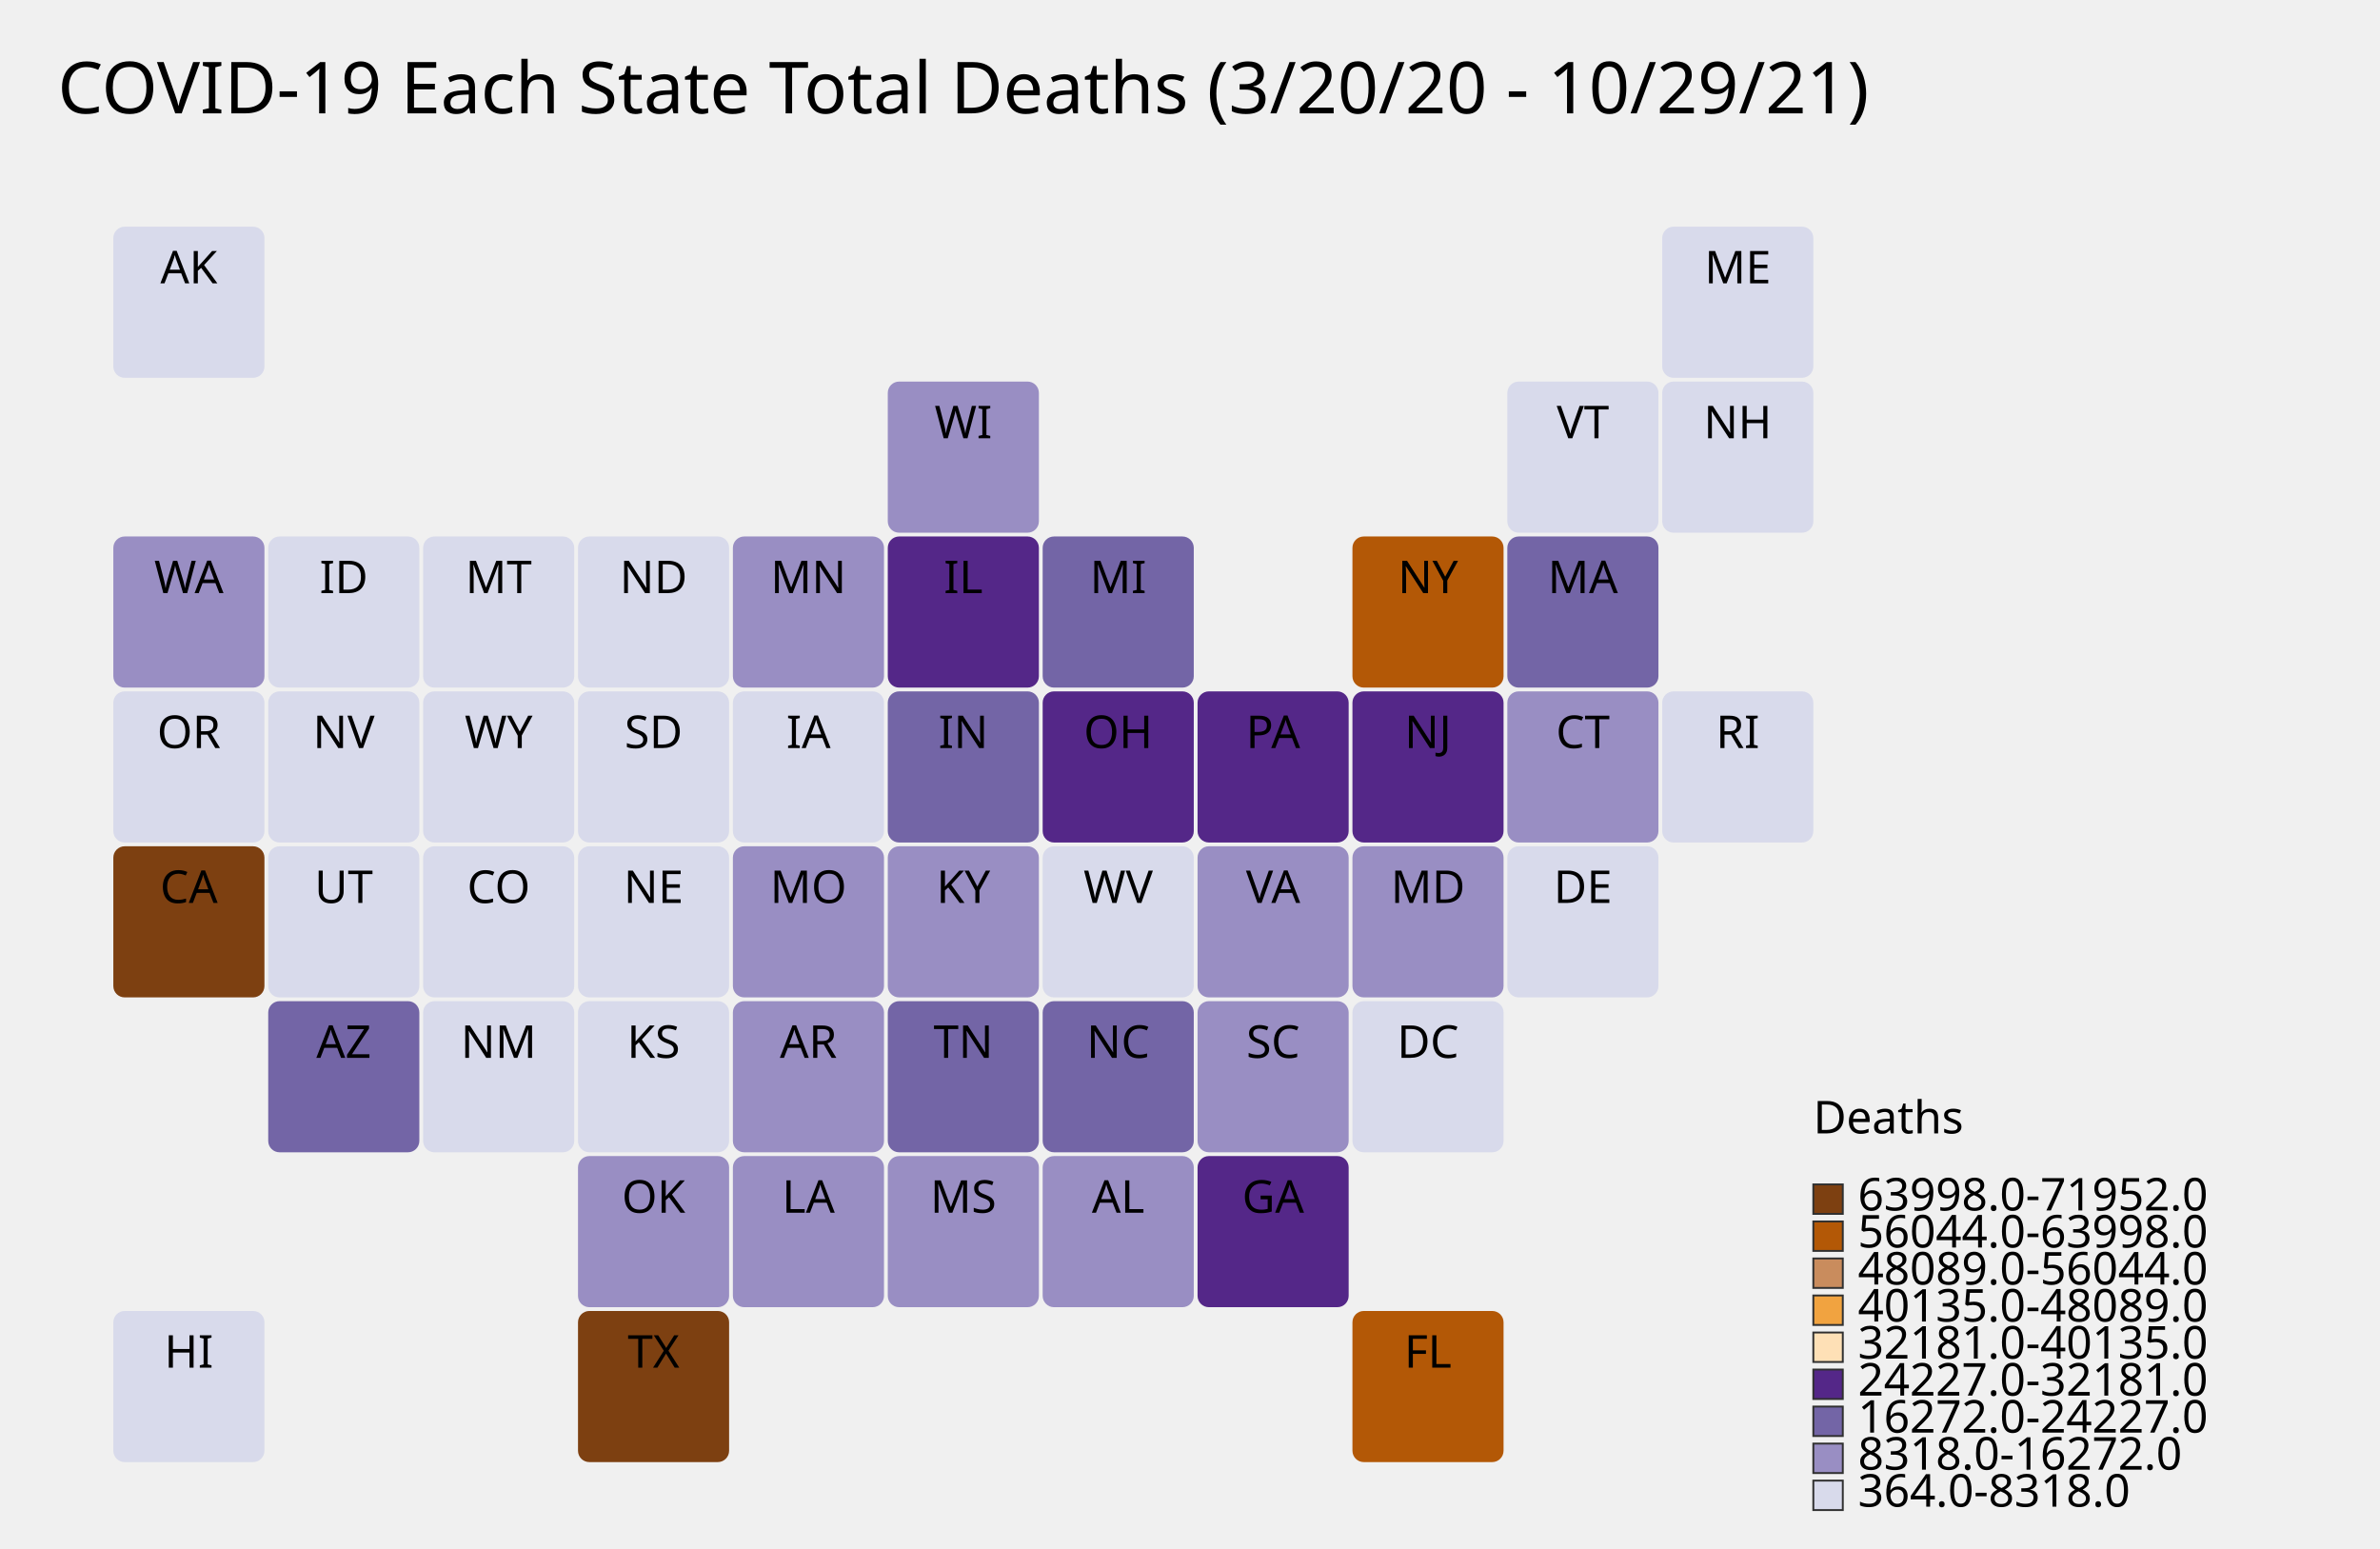
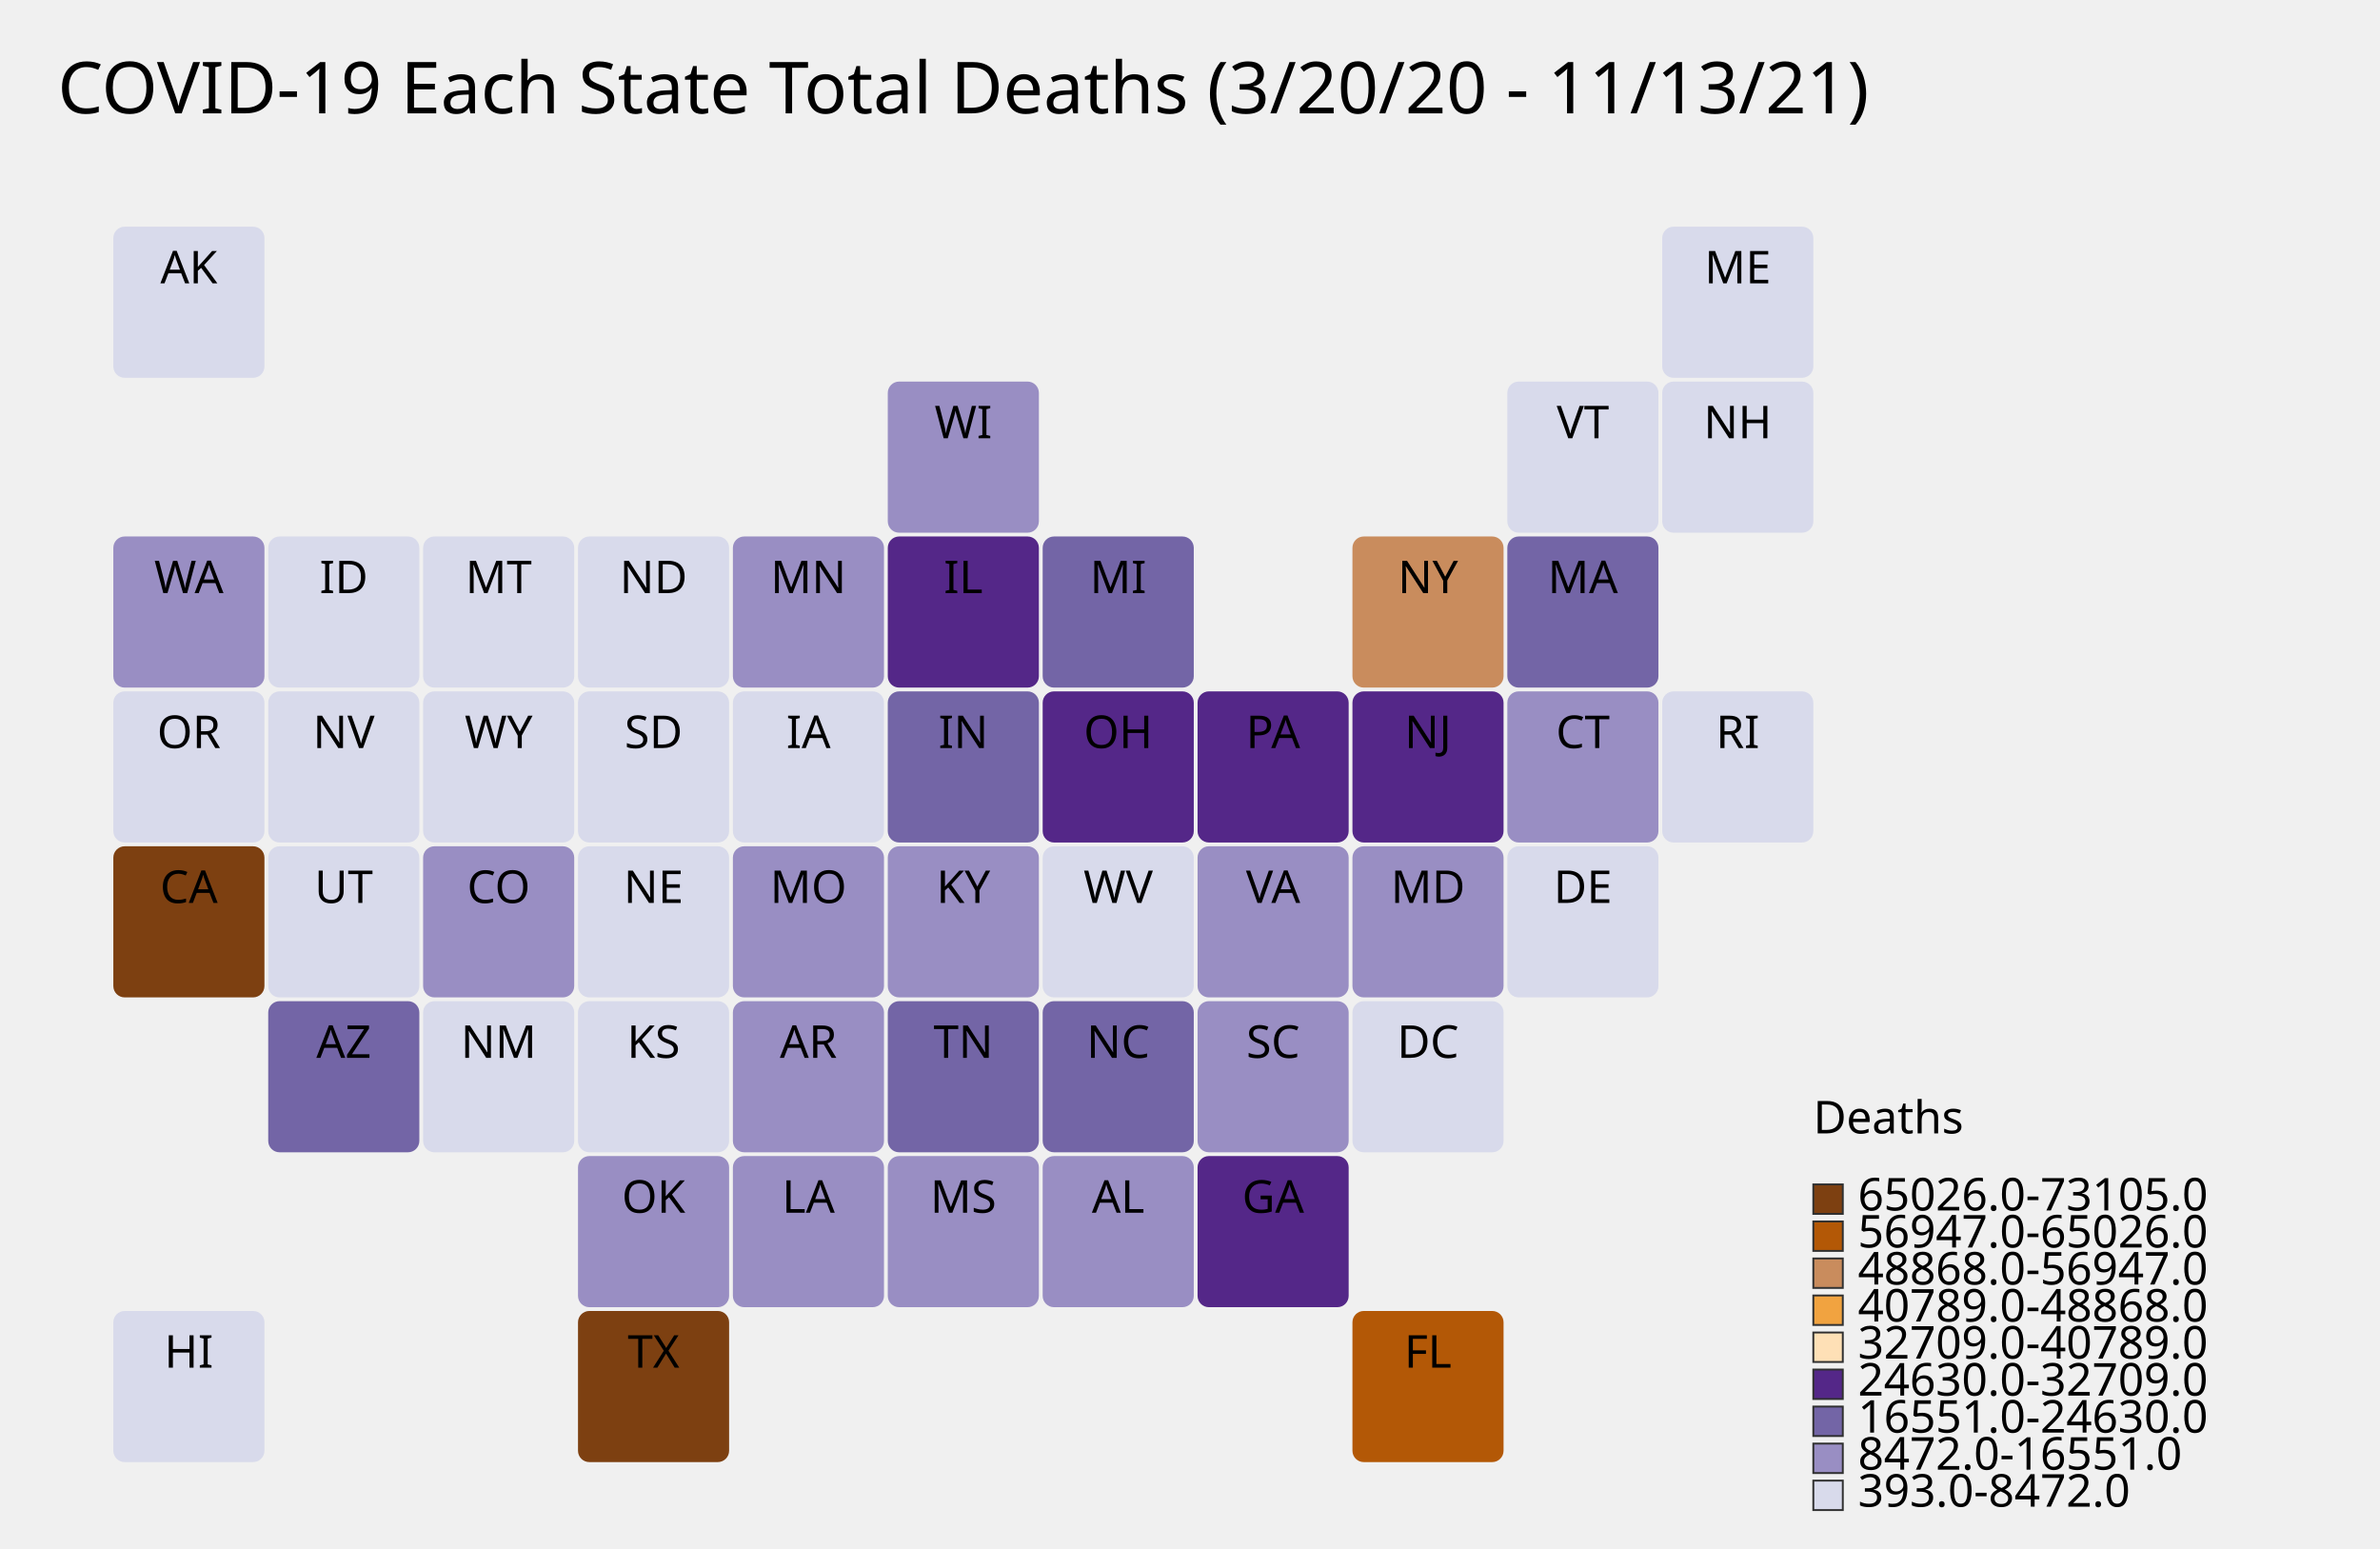
<svg xmlns="http://www.w3.org/2000/svg" version="1.1" height="410" width="630">
  <rect id="rectAK" x="30" y="60" ry="3" width="40" height="40" style="stroke:#ffffff;stroke-width:0;stroke-miterlimit:4;stroke-opacity:1;stroke-dasharray:none;fill:#d8daeb" />
  <text id="textAK" x="50.0" y="75" style="font-style:normal;font-weight:normal;font-size:12px;line-height:125%;text-anchor:middle;font-family:sans-serif;letter-spacing:0px;word-spacing:0px;fill-opacity:1;stroke:none;stroke-width:1px;stroke-linecap:butt;stroke-linejoin:miter;stroke-opacity:1;fill:#000000">
AK</text>
  <rect id="rectAL" x="276" y="306" ry="3" width="40" height="40" style="stroke:#ffffff;stroke-width:0;stroke-miterlimit:4;stroke-opacity:1;stroke-dasharray:none;fill:#998ec3" />
  <text id="textAL" x="296.0" y="321" style="font-style:normal;font-weight:normal;font-size:12px;line-height:125%;text-anchor:middle;font-family:sans-serif;letter-spacing:0px;word-spacing:0px;fill-opacity:1;stroke:none;stroke-width:1px;stroke-linecap:butt;stroke-linejoin:miter;stroke-opacity:1;fill:#000000">
AL</text>
  <rect id="rectAR" x="194" y="265" ry="3" width="40" height="40" style="stroke:#ffffff;stroke-width:0;stroke-miterlimit:4;stroke-opacity:1;stroke-dasharray:none;fill:#998ec3" />
  <text id="textAR" x="214.0" y="280" style="font-style:normal;font-weight:normal;font-size:12px;line-height:125%;text-anchor:middle;font-family:sans-serif;letter-spacing:0px;word-spacing:0px;fill-opacity:1;stroke:none;stroke-width:1px;stroke-linecap:butt;stroke-linejoin:miter;stroke-opacity:1;fill:#000000">
AR</text>
  <rect id="rectAZ" x="71" y="265" ry="3" width="40" height="40" style="stroke:#ffffff;stroke-width:0;stroke-miterlimit:4;stroke-opacity:1;stroke-dasharray:none;fill:#7365a6" />
  <text id="textAZ" x="91.0" y="280" style="font-style:normal;font-weight:normal;font-size:12px;line-height:125%;text-anchor:middle;font-family:sans-serif;letter-spacing:0px;word-spacing:0px;fill-opacity:1;stroke:none;stroke-width:1px;stroke-linecap:butt;stroke-linejoin:miter;stroke-opacity:1;fill:#000000">
AZ</text>
  <rect id="rectCA" x="30" y="224" ry="3" width="40" height="40" style="stroke:#ffffff;stroke-width:0;stroke-miterlimit:4;stroke-opacity:1;stroke-dasharray:none;fill:#7d4011" />
  <text id="textCA" x="50.0" y="239" style="font-style:normal;font-weight:normal;font-size:12px;line-height:125%;text-anchor:middle;font-family:sans-serif;letter-spacing:0px;word-spacing:0px;fill-opacity:1;stroke:none;stroke-width:1px;stroke-linecap:butt;stroke-linejoin:miter;stroke-opacity:1;fill:#000000">
CA</text>
-   <rect id="rectCO" x="112" y="224" ry="3" width="40" height="40" style="stroke:#ffffff;stroke-width:0;stroke-miterlimit:4;stroke-opacity:1;stroke-dasharray:none;fill:#d8daeb" />
+   <rect id="rectCO" x="112" y="224" ry="3" width="40" height="40" style="stroke:#ffffff;stroke-width:0;stroke-miterlimit:4;stroke-opacity:1;stroke-dasharray:none;fill:#998ec3" />
  <text id="textCO" x="132.0" y="239" style="font-style:normal;font-weight:normal;font-size:12px;line-height:125%;text-anchor:middle;font-family:sans-serif;letter-spacing:0px;word-spacing:0px;fill-opacity:1;stroke:none;stroke-width:1px;stroke-linecap:butt;stroke-linejoin:miter;stroke-opacity:1;fill:#000000">
CO</text>
  <rect id="rectCT" x="399" y="183" ry="3" width="40" height="40" style="stroke:#ffffff;stroke-width:0;stroke-miterlimit:4;stroke-opacity:1;stroke-dasharray:none;fill:#998ec3" />
  <text id="textCT" x="419.0" y="198" style="font-style:normal;font-weight:normal;font-size:12px;line-height:125%;text-anchor:middle;font-family:sans-serif;letter-spacing:0px;word-spacing:0px;fill-opacity:1;stroke:none;stroke-width:1px;stroke-linecap:butt;stroke-linejoin:miter;stroke-opacity:1;fill:#000000">
CT</text>
  <rect id="rectDC" x="358" y="265" ry="3" width="40" height="40" style="stroke:#ffffff;stroke-width:0;stroke-miterlimit:4;stroke-opacity:1;stroke-dasharray:none;fill:#d8daeb" />
  <text id="textDC" x="378.0" y="280" style="font-style:normal;font-weight:normal;font-size:12px;line-height:125%;text-anchor:middle;font-family:sans-serif;letter-spacing:0px;word-spacing:0px;fill-opacity:1;stroke:none;stroke-width:1px;stroke-linecap:butt;stroke-linejoin:miter;stroke-opacity:1;fill:#000000">
DC</text>
  <rect id="rectDE" x="399" y="224" ry="3" width="40" height="40" style="stroke:#ffffff;stroke-width:0;stroke-miterlimit:4;stroke-opacity:1;stroke-dasharray:none;fill:#d8daeb" />
  <text id="textDE" x="419.0" y="239" style="font-style:normal;font-weight:normal;font-size:12px;line-height:125%;text-anchor:middle;font-family:sans-serif;letter-spacing:0px;word-spacing:0px;fill-opacity:1;stroke:none;stroke-width:1px;stroke-linecap:butt;stroke-linejoin:miter;stroke-opacity:1;fill:#000000">
DE</text>
  <rect id="rectFL" x="358" y="347" ry="3" width="40" height="40" style="stroke:#ffffff;stroke-width:0;stroke-miterlimit:4;stroke-opacity:1;stroke-dasharray:none;fill:#b35806" />
  <text id="textFL" x="378.0" y="362" style="font-style:normal;font-weight:normal;font-size:12px;line-height:125%;text-anchor:middle;font-family:sans-serif;letter-spacing:0px;word-spacing:0px;fill-opacity:1;stroke:none;stroke-width:1px;stroke-linecap:butt;stroke-linejoin:miter;stroke-opacity:1;fill:#000000">
FL</text>
  <rect id="rectGA" x="317" y="306" ry="3" width="40" height="40" style="stroke:#ffffff;stroke-width:0;stroke-miterlimit:4;stroke-opacity:1;stroke-dasharray:none;fill:#542788" />
  <text id="textGA" x="337.0" y="321" style="font-style:normal;font-weight:normal;font-size:12px;line-height:125%;text-anchor:middle;font-family:sans-serif;letter-spacing:0px;word-spacing:0px;fill-opacity:1;stroke:none;stroke-width:1px;stroke-linecap:butt;stroke-linejoin:miter;stroke-opacity:1;fill:#000000">
GA</text>
  <rect id="rectHI" x="30" y="347" ry="3" width="40" height="40" style="stroke:#ffffff;stroke-width:0;stroke-miterlimit:4;stroke-opacity:1;stroke-dasharray:none;fill:#d8daeb" />
  <text id="textHI" x="50.0" y="362" style="font-style:normal;font-weight:normal;font-size:12px;line-height:125%;text-anchor:middle;font-family:sans-serif;letter-spacing:0px;word-spacing:0px;fill-opacity:1;stroke:none;stroke-width:1px;stroke-linecap:butt;stroke-linejoin:miter;stroke-opacity:1;fill:#000000">
HI</text>
  <rect id="rectIA" x="194" y="183" ry="3" width="40" height="40" style="stroke:#ffffff;stroke-width:0;stroke-miterlimit:4;stroke-opacity:1;stroke-dasharray:none;fill:#d8daeb" />
  <text id="textIA" x="214.0" y="198" style="font-style:normal;font-weight:normal;font-size:12px;line-height:125%;text-anchor:middle;font-family:sans-serif;letter-spacing:0px;word-spacing:0px;fill-opacity:1;stroke:none;stroke-width:1px;stroke-linecap:butt;stroke-linejoin:miter;stroke-opacity:1;fill:#000000">
IA</text>
  <rect id="rectID" x="71" y="142" ry="3" width="40" height="40" style="stroke:#ffffff;stroke-width:0;stroke-miterlimit:4;stroke-opacity:1;stroke-dasharray:none;fill:#d8daeb" />
  <text id="textID" x="91.0" y="157" style="font-style:normal;font-weight:normal;font-size:12px;line-height:125%;text-anchor:middle;font-family:sans-serif;letter-spacing:0px;word-spacing:0px;fill-opacity:1;stroke:none;stroke-width:1px;stroke-linecap:butt;stroke-linejoin:miter;stroke-opacity:1;fill:#000000">
ID</text>
  <rect id="rectIL" x="235" y="142" ry="3" width="40" height="40" style="stroke:#ffffff;stroke-width:0;stroke-miterlimit:4;stroke-opacity:1;stroke-dasharray:none;fill:#542788" />
  <text id="textIL" x="255.0" y="157" style="font-style:normal;font-weight:normal;font-size:12px;line-height:125%;text-anchor:middle;font-family:sans-serif;letter-spacing:0px;word-spacing:0px;fill-opacity:1;stroke:none;stroke-width:1px;stroke-linecap:butt;stroke-linejoin:miter;stroke-opacity:1;fill:#000000">
IL</text>
  <rect id="rectIN" x="235" y="183" ry="3" width="40" height="40" style="stroke:#ffffff;stroke-width:0;stroke-miterlimit:4;stroke-opacity:1;stroke-dasharray:none;fill:#7365a6" />
  <text id="textIN" x="255.0" y="198" style="font-style:normal;font-weight:normal;font-size:12px;line-height:125%;text-anchor:middle;font-family:sans-serif;letter-spacing:0px;word-spacing:0px;fill-opacity:1;stroke:none;stroke-width:1px;stroke-linecap:butt;stroke-linejoin:miter;stroke-opacity:1;fill:#000000">
IN</text>
  <rect id="rectKS" x="153" y="265" ry="3" width="40" height="40" style="stroke:#ffffff;stroke-width:0;stroke-miterlimit:4;stroke-opacity:1;stroke-dasharray:none;fill:#d8daeb" />
  <text id="textKS" x="173.0" y="280" style="font-style:normal;font-weight:normal;font-size:12px;line-height:125%;text-anchor:middle;font-family:sans-serif;letter-spacing:0px;word-spacing:0px;fill-opacity:1;stroke:none;stroke-width:1px;stroke-linecap:butt;stroke-linejoin:miter;stroke-opacity:1;fill:#000000">
KS</text>
  <rect id="rectKY" x="235" y="224" ry="3" width="40" height="40" style="stroke:#ffffff;stroke-width:0;stroke-miterlimit:4;stroke-opacity:1;stroke-dasharray:none;fill:#998ec3" />
  <text id="textKY" x="255.0" y="239" style="font-style:normal;font-weight:normal;font-size:12px;line-height:125%;text-anchor:middle;font-family:sans-serif;letter-spacing:0px;word-spacing:0px;fill-opacity:1;stroke:none;stroke-width:1px;stroke-linecap:butt;stroke-linejoin:miter;stroke-opacity:1;fill:#000000">
KY</text>
  <rect id="rectLA" x="194" y="306" ry="3" width="40" height="40" style="stroke:#ffffff;stroke-width:0;stroke-miterlimit:4;stroke-opacity:1;stroke-dasharray:none;fill:#998ec3" />
  <text id="textLA" x="214.0" y="321" style="font-style:normal;font-weight:normal;font-size:12px;line-height:125%;text-anchor:middle;font-family:sans-serif;letter-spacing:0px;word-spacing:0px;fill-opacity:1;stroke:none;stroke-width:1px;stroke-linecap:butt;stroke-linejoin:miter;stroke-opacity:1;fill:#000000">
LA</text>
  <rect id="rectMA" x="399" y="142" ry="3" width="40" height="40" style="stroke:#ffffff;stroke-width:0;stroke-miterlimit:4;stroke-opacity:1;stroke-dasharray:none;fill:#7365a6" />
  <text id="textMA" x="419.0" y="157" style="font-style:normal;font-weight:normal;font-size:12px;line-height:125%;text-anchor:middle;font-family:sans-serif;letter-spacing:0px;word-spacing:0px;fill-opacity:1;stroke:none;stroke-width:1px;stroke-linecap:butt;stroke-linejoin:miter;stroke-opacity:1;fill:#000000">
MA</text>
  <rect id="rectMD" x="358" y="224" ry="3" width="40" height="40" style="stroke:#ffffff;stroke-width:0;stroke-miterlimit:4;stroke-opacity:1;stroke-dasharray:none;fill:#998ec3" />
  <text id="textMD" x="378.0" y="239" style="font-style:normal;font-weight:normal;font-size:12px;line-height:125%;text-anchor:middle;font-family:sans-serif;letter-spacing:0px;word-spacing:0px;fill-opacity:1;stroke:none;stroke-width:1px;stroke-linecap:butt;stroke-linejoin:miter;stroke-opacity:1;fill:#000000">
MD</text>
  <rect id="rectME" x="440" y="60" ry="3" width="40" height="40" style="stroke:#ffffff;stroke-width:0;stroke-miterlimit:4;stroke-opacity:1;stroke-dasharray:none;fill:#d8daeb" />
  <text id="textME" x="460.0" y="75" style="font-style:normal;font-weight:normal;font-size:12px;line-height:125%;text-anchor:middle;font-family:sans-serif;letter-spacing:0px;word-spacing:0px;fill-opacity:1;stroke:none;stroke-width:1px;stroke-linecap:butt;stroke-linejoin:miter;stroke-opacity:1;fill:#000000">
ME</text>
  <rect id="rectMI" x="276" y="142" ry="3" width="40" height="40" style="stroke:#ffffff;stroke-width:0;stroke-miterlimit:4;stroke-opacity:1;stroke-dasharray:none;fill:#7365a6" />
  <text id="textMI" x="296.0" y="157" style="font-style:normal;font-weight:normal;font-size:12px;line-height:125%;text-anchor:middle;font-family:sans-serif;letter-spacing:0px;word-spacing:0px;fill-opacity:1;stroke:none;stroke-width:1px;stroke-linecap:butt;stroke-linejoin:miter;stroke-opacity:1;fill:#000000">
MI</text>
  <rect id="rectMN" x="194" y="142" ry="3" width="40" height="40" style="stroke:#ffffff;stroke-width:0;stroke-miterlimit:4;stroke-opacity:1;stroke-dasharray:none;fill:#998ec3" />
  <text id="textMN" x="214.0" y="157" style="font-style:normal;font-weight:normal;font-size:12px;line-height:125%;text-anchor:middle;font-family:sans-serif;letter-spacing:0px;word-spacing:0px;fill-opacity:1;stroke:none;stroke-width:1px;stroke-linecap:butt;stroke-linejoin:miter;stroke-opacity:1;fill:#000000">
MN</text>
  <rect id="rectMO" x="194" y="224" ry="3" width="40" height="40" style="stroke:#ffffff;stroke-width:0;stroke-miterlimit:4;stroke-opacity:1;stroke-dasharray:none;fill:#998ec3" />
  <text id="textMO" x="214.0" y="239" style="font-style:normal;font-weight:normal;font-size:12px;line-height:125%;text-anchor:middle;font-family:sans-serif;letter-spacing:0px;word-spacing:0px;fill-opacity:1;stroke:none;stroke-width:1px;stroke-linecap:butt;stroke-linejoin:miter;stroke-opacity:1;fill:#000000">
MO</text>
  <rect id="rectMS" x="235" y="306" ry="3" width="40" height="40" style="stroke:#ffffff;stroke-width:0;stroke-miterlimit:4;stroke-opacity:1;stroke-dasharray:none;fill:#998ec3" />
  <text id="textMS" x="255.0" y="321" style="font-style:normal;font-weight:normal;font-size:12px;line-height:125%;text-anchor:middle;font-family:sans-serif;letter-spacing:0px;word-spacing:0px;fill-opacity:1;stroke:none;stroke-width:1px;stroke-linecap:butt;stroke-linejoin:miter;stroke-opacity:1;fill:#000000">
MS</text>
  <rect id="rectMT" x="112" y="142" ry="3" width="40" height="40" style="stroke:#ffffff;stroke-width:0;stroke-miterlimit:4;stroke-opacity:1;stroke-dasharray:none;fill:#d8daeb" />
  <text id="textMT" x="132.0" y="157" style="font-style:normal;font-weight:normal;font-size:12px;line-height:125%;text-anchor:middle;font-family:sans-serif;letter-spacing:0px;word-spacing:0px;fill-opacity:1;stroke:none;stroke-width:1px;stroke-linecap:butt;stroke-linejoin:miter;stroke-opacity:1;fill:#000000">
MT</text>
  <rect id="rectNC" x="276" y="265" ry="3" width="40" height="40" style="stroke:#ffffff;stroke-width:0;stroke-miterlimit:4;stroke-opacity:1;stroke-dasharray:none;fill:#7365a6" />
  <text id="textNC" x="296.0" y="280" style="font-style:normal;font-weight:normal;font-size:12px;line-height:125%;text-anchor:middle;font-family:sans-serif;letter-spacing:0px;word-spacing:0px;fill-opacity:1;stroke:none;stroke-width:1px;stroke-linecap:butt;stroke-linejoin:miter;stroke-opacity:1;fill:#000000">
NC</text>
  <rect id="rectND" x="153" y="142" ry="3" width="40" height="40" style="stroke:#ffffff;stroke-width:0;stroke-miterlimit:4;stroke-opacity:1;stroke-dasharray:none;fill:#d8daeb" />
  <text id="textND" x="173.0" y="157" style="font-style:normal;font-weight:normal;font-size:12px;line-height:125%;text-anchor:middle;font-family:sans-serif;letter-spacing:0px;word-spacing:0px;fill-opacity:1;stroke:none;stroke-width:1px;stroke-linecap:butt;stroke-linejoin:miter;stroke-opacity:1;fill:#000000">
ND</text>
  <rect id="rectNE" x="153" y="224" ry="3" width="40" height="40" style="stroke:#ffffff;stroke-width:0;stroke-miterlimit:4;stroke-opacity:1;stroke-dasharray:none;fill:#d8daeb" />
  <text id="textNE" x="173.0" y="239" style="font-style:normal;font-weight:normal;font-size:12px;line-height:125%;text-anchor:middle;font-family:sans-serif;letter-spacing:0px;word-spacing:0px;fill-opacity:1;stroke:none;stroke-width:1px;stroke-linecap:butt;stroke-linejoin:miter;stroke-opacity:1;fill:#000000">
NE</text>
  <rect id="rectNH" x="440" y="101" ry="3" width="40" height="40" style="stroke:#ffffff;stroke-width:0;stroke-miterlimit:4;stroke-opacity:1;stroke-dasharray:none;fill:#d8daeb" />
  <text id="textNH" x="460.0" y="116" style="font-style:normal;font-weight:normal;font-size:12px;line-height:125%;text-anchor:middle;font-family:sans-serif;letter-spacing:0px;word-spacing:0px;fill-opacity:1;stroke:none;stroke-width:1px;stroke-linecap:butt;stroke-linejoin:miter;stroke-opacity:1;fill:#000000">
NH</text>
  <rect id="rectNJ" x="358" y="183" ry="3" width="40" height="40" style="stroke:#ffffff;stroke-width:0;stroke-miterlimit:4;stroke-opacity:1;stroke-dasharray:none;fill:#542788" />
  <text id="textNJ" x="378.0" y="198" style="font-style:normal;font-weight:normal;font-size:12px;line-height:125%;text-anchor:middle;font-family:sans-serif;letter-spacing:0px;word-spacing:0px;fill-opacity:1;stroke:none;stroke-width:1px;stroke-linecap:butt;stroke-linejoin:miter;stroke-opacity:1;fill:#000000">
NJ</text>
  <rect id="rectNM" x="112" y="265" ry="3" width="40" height="40" style="stroke:#ffffff;stroke-width:0;stroke-miterlimit:4;stroke-opacity:1;stroke-dasharray:none;fill:#d8daeb" />
  <text id="textNM" x="132.0" y="280" style="font-style:normal;font-weight:normal;font-size:12px;line-height:125%;text-anchor:middle;font-family:sans-serif;letter-spacing:0px;word-spacing:0px;fill-opacity:1;stroke:none;stroke-width:1px;stroke-linecap:butt;stroke-linejoin:miter;stroke-opacity:1;fill:#000000">
NM</text>
  <rect id="rectNV" x="71" y="183" ry="3" width="40" height="40" style="stroke:#ffffff;stroke-width:0;stroke-miterlimit:4;stroke-opacity:1;stroke-dasharray:none;fill:#d8daeb" />
  <text id="textNV" x="91.0" y="198" style="font-style:normal;font-weight:normal;font-size:12px;line-height:125%;text-anchor:middle;font-family:sans-serif;letter-spacing:0px;word-spacing:0px;fill-opacity:1;stroke:none;stroke-width:1px;stroke-linecap:butt;stroke-linejoin:miter;stroke-opacity:1;fill:#000000">
NV</text>
-   <rect id="rectNY" x="358" y="142" ry="3" width="40" height="40" style="stroke:#ffffff;stroke-width:0;stroke-miterlimit:4;stroke-opacity:1;stroke-dasharray:none;fill:#b35806" />
+   <rect id="rectNY" x="358" y="142" ry="3" width="40" height="40" style="stroke:#ffffff;stroke-width:0;stroke-miterlimit:4;stroke-opacity:1;stroke-dasharray:none;fill:#c98c5d" />
  <text id="textNY" x="378.0" y="157" style="font-style:normal;font-weight:normal;font-size:12px;line-height:125%;text-anchor:middle;font-family:sans-serif;letter-spacing:0px;word-spacing:0px;fill-opacity:1;stroke:none;stroke-width:1px;stroke-linecap:butt;stroke-linejoin:miter;stroke-opacity:1;fill:#000000">
NY</text>
  <rect id="rectOH" x="276" y="183" ry="3" width="40" height="40" style="stroke:#ffffff;stroke-width:0;stroke-miterlimit:4;stroke-opacity:1;stroke-dasharray:none;fill:#542788" />
  <text id="textOH" x="296.0" y="198" style="font-style:normal;font-weight:normal;font-size:12px;line-height:125%;text-anchor:middle;font-family:sans-serif;letter-spacing:0px;word-spacing:0px;fill-opacity:1;stroke:none;stroke-width:1px;stroke-linecap:butt;stroke-linejoin:miter;stroke-opacity:1;fill:#000000">
OH</text>
  <rect id="rectOK" x="153" y="306" ry="3" width="40" height="40" style="stroke:#ffffff;stroke-width:0;stroke-miterlimit:4;stroke-opacity:1;stroke-dasharray:none;fill:#998ec3" />
  <text id="textOK" x="173.0" y="321" style="font-style:normal;font-weight:normal;font-size:12px;line-height:125%;text-anchor:middle;font-family:sans-serif;letter-spacing:0px;word-spacing:0px;fill-opacity:1;stroke:none;stroke-width:1px;stroke-linecap:butt;stroke-linejoin:miter;stroke-opacity:1;fill:#000000">
OK</text>
  <rect id="rectOR" x="30" y="183" ry="3" width="40" height="40" style="stroke:#ffffff;stroke-width:0;stroke-miterlimit:4;stroke-opacity:1;stroke-dasharray:none;fill:#d8daeb" />
  <text id="textOR" x="50.0" y="198" style="font-style:normal;font-weight:normal;font-size:12px;line-height:125%;text-anchor:middle;font-family:sans-serif;letter-spacing:0px;word-spacing:0px;fill-opacity:1;stroke:none;stroke-width:1px;stroke-linecap:butt;stroke-linejoin:miter;stroke-opacity:1;fill:#000000">
OR</text>
  <rect id="rectPA" x="317" y="183" ry="3" width="40" height="40" style="stroke:#ffffff;stroke-width:0;stroke-miterlimit:4;stroke-opacity:1;stroke-dasharray:none;fill:#542788" />
  <text id="textPA" x="337.0" y="198" style="font-style:normal;font-weight:normal;font-size:12px;line-height:125%;text-anchor:middle;font-family:sans-serif;letter-spacing:0px;word-spacing:0px;fill-opacity:1;stroke:none;stroke-width:1px;stroke-linecap:butt;stroke-linejoin:miter;stroke-opacity:1;fill:#000000">
PA</text>
  <rect id="rectRI" x="440" y="183" ry="3" width="40" height="40" style="stroke:#ffffff;stroke-width:0;stroke-miterlimit:4;stroke-opacity:1;stroke-dasharray:none;fill:#d8daeb" />
  <text id="textRI" x="460.0" y="198" style="font-style:normal;font-weight:normal;font-size:12px;line-height:125%;text-anchor:middle;font-family:sans-serif;letter-spacing:0px;word-spacing:0px;fill-opacity:1;stroke:none;stroke-width:1px;stroke-linecap:butt;stroke-linejoin:miter;stroke-opacity:1;fill:#000000">
RI</text>
  <rect id="rectSC" x="317" y="265" ry="3" width="40" height="40" style="stroke:#ffffff;stroke-width:0;stroke-miterlimit:4;stroke-opacity:1;stroke-dasharray:none;fill:#998ec3" />
  <text id="textSC" x="337.0" y="280" style="font-style:normal;font-weight:normal;font-size:12px;line-height:125%;text-anchor:middle;font-family:sans-serif;letter-spacing:0px;word-spacing:0px;fill-opacity:1;stroke:none;stroke-width:1px;stroke-linecap:butt;stroke-linejoin:miter;stroke-opacity:1;fill:#000000">
SC</text>
  <rect id="rectSD" x="153" y="183" ry="3" width="40" height="40" style="stroke:#ffffff;stroke-width:0;stroke-miterlimit:4;stroke-opacity:1;stroke-dasharray:none;fill:#d8daeb" />
  <text id="textSD" x="173.0" y="198" style="font-style:normal;font-weight:normal;font-size:12px;line-height:125%;text-anchor:middle;font-family:sans-serif;letter-spacing:0px;word-spacing:0px;fill-opacity:1;stroke:none;stroke-width:1px;stroke-linecap:butt;stroke-linejoin:miter;stroke-opacity:1;fill:#000000">
SD</text>
  <rect id="rectTN" x="235" y="265" ry="3" width="40" height="40" style="stroke:#ffffff;stroke-width:0;stroke-miterlimit:4;stroke-opacity:1;stroke-dasharray:none;fill:#7365a6" />
  <text id="textTN" x="255.0" y="280" style="font-style:normal;font-weight:normal;font-size:12px;line-height:125%;text-anchor:middle;font-family:sans-serif;letter-spacing:0px;word-spacing:0px;fill-opacity:1;stroke:none;stroke-width:1px;stroke-linecap:butt;stroke-linejoin:miter;stroke-opacity:1;fill:#000000">
TN</text>
  <rect id="rectTX" x="153" y="347" ry="3" width="40" height="40" style="stroke:#ffffff;stroke-width:0;stroke-miterlimit:4;stroke-opacity:1;stroke-dasharray:none;fill:#7d4011" />
  <text id="textTX" x="173.0" y="362" style="font-style:normal;font-weight:normal;font-size:12px;line-height:125%;text-anchor:middle;font-family:sans-serif;letter-spacing:0px;word-spacing:0px;fill-opacity:1;stroke:none;stroke-width:1px;stroke-linecap:butt;stroke-linejoin:miter;stroke-opacity:1;fill:#000000">
TX</text>
  <rect id="rectUT" x="71" y="224" ry="3" width="40" height="40" style="stroke:#ffffff;stroke-width:0;stroke-miterlimit:4;stroke-opacity:1;stroke-dasharray:none;fill:#d8daeb" />
  <text id="textUT" x="91.0" y="239" style="font-style:normal;font-weight:normal;font-size:12px;line-height:125%;text-anchor:middle;font-family:sans-serif;letter-spacing:0px;word-spacing:0px;fill-opacity:1;stroke:none;stroke-width:1px;stroke-linecap:butt;stroke-linejoin:miter;stroke-opacity:1;fill:#000000">
UT</text>
  <rect id="rectVA" x="317" y="224" ry="3" width="40" height="40" style="stroke:#ffffff;stroke-width:0;stroke-miterlimit:4;stroke-opacity:1;stroke-dasharray:none;fill:#998ec3" />
  <text id="textVA" x="337.0" y="239" style="font-style:normal;font-weight:normal;font-size:12px;line-height:125%;text-anchor:middle;font-family:sans-serif;letter-spacing:0px;word-spacing:0px;fill-opacity:1;stroke:none;stroke-width:1px;stroke-linecap:butt;stroke-linejoin:miter;stroke-opacity:1;fill:#000000">
VA</text>
  <rect id="rectVT" x="399" y="101" ry="3" width="40" height="40" style="stroke:#ffffff;stroke-width:0;stroke-miterlimit:4;stroke-opacity:1;stroke-dasharray:none;fill:#d8daeb" />
  <text id="textVT" x="419.0" y="116" style="font-style:normal;font-weight:normal;font-size:12px;line-height:125%;text-anchor:middle;font-family:sans-serif;letter-spacing:0px;word-spacing:0px;fill-opacity:1;stroke:none;stroke-width:1px;stroke-linecap:butt;stroke-linejoin:miter;stroke-opacity:1;fill:#000000">
VT</text>
  <rect id="rectWA" x="30" y="142" ry="3" width="40" height="40" style="stroke:#ffffff;stroke-width:0;stroke-miterlimit:4;stroke-opacity:1;stroke-dasharray:none;fill:#998ec3" />
  <text id="textWA" x="50.0" y="157" style="font-style:normal;font-weight:normal;font-size:12px;line-height:125%;text-anchor:middle;font-family:sans-serif;letter-spacing:0px;word-spacing:0px;fill-opacity:1;stroke:none;stroke-width:1px;stroke-linecap:butt;stroke-linejoin:miter;stroke-opacity:1;fill:#000000">
WA</text>
  <rect id="rectWI" x="235" y="101" ry="3" width="40" height="40" style="stroke:#ffffff;stroke-width:0;stroke-miterlimit:4;stroke-opacity:1;stroke-dasharray:none;fill:#998ec3" />
  <text id="textWI" x="255.0" y="116" style="font-style:normal;font-weight:normal;font-size:12px;line-height:125%;text-anchor:middle;font-family:sans-serif;letter-spacing:0px;word-spacing:0px;fill-opacity:1;stroke:none;stroke-width:1px;stroke-linecap:butt;stroke-linejoin:miter;stroke-opacity:1;fill:#000000">
WI</text>
  <rect id="rectWV" x="276" y="224" ry="3" width="40" height="40" style="stroke:#ffffff;stroke-width:0;stroke-miterlimit:4;stroke-opacity:1;stroke-dasharray:none;fill:#d8daeb" />
  <text id="textWV" x="296.0" y="239" style="font-style:normal;font-weight:normal;font-size:12px;line-height:125%;text-anchor:middle;font-family:sans-serif;letter-spacing:0px;word-spacing:0px;fill-opacity:1;stroke:none;stroke-width:1px;stroke-linecap:butt;stroke-linejoin:miter;stroke-opacity:1;fill:#000000">
WV</text>
  <rect id="rectWY" x="112" y="183" ry="3" width="40" height="40" style="stroke:#ffffff;stroke-width:0;stroke-miterlimit:4;stroke-opacity:1;stroke-dasharray:none;fill:#d8daeb" />
  <text id="textWY" x="132.0" y="198" style="font-style:normal;font-weight:normal;font-size:12px;line-height:125%;text-anchor:middle;font-family:sans-serif;letter-spacing:0px;word-spacing:0px;fill-opacity:1;stroke:none;stroke-width:1px;stroke-linecap:butt;stroke-linejoin:miter;stroke-opacity:1;fill:#000000">
WY</text>
  <g transform="translate(480 300)">
    <rect id="legendbox0" x="0" y="13.5" height="7.8" width="7.8" style="fill:#7d4011;stroke-width:0.5px;stroke:#303030;fill-rule:evenodd;stroke-linecap:butt;stroke-linejoin:miter;stroke-opacity:1" />
    <rect id="legendbox1" x="0" y="23.3" height="7.8" width="7.8" style="fill:#b35806;stroke-width:0.5px;stroke:#303030;fill-rule:evenodd;stroke-linecap:butt;stroke-linejoin:miter;stroke-opacity:1" />
    <rect id="legendbox2" x="0" y="33.1" height="7.8" width="7.8" style="fill:#c98c5d;stroke-width:0.5px;stroke:#303030;fill-rule:evenodd;stroke-linecap:butt;stroke-linejoin:miter;stroke-opacity:1" />
    <rect id="legendbox3" x="0" y="42.9" height="7.8" width="7.8" style="fill:#f1a340;stroke-width:0.5px;stroke:#303030;fill-rule:evenodd;stroke-linecap:butt;stroke-linejoin:miter;stroke-opacity:1" />
    <rect id="legendbox4" x="0" y="52.7" height="7.8" width="7.8" style="fill:#fee0b6;stroke-width:0.5px;stroke:#303030;fill-rule:evenodd;stroke-linecap:butt;stroke-linejoin:miter;stroke-opacity:1" />
    <rect id="legendbox5" x="0" y="62.5" height="7.8" width="7.8" style="fill:#542788;stroke-width:0.5px;stroke:#303030;fill-rule:evenodd;stroke-linecap:butt;stroke-linejoin:miter;stroke-opacity:1" />
    <rect id="legendbox6" x="0" y="72.3" height="7.8" width="7.8" style="fill:#7365a6;stroke-width:0.5px;stroke:#303030;fill-rule:evenodd;stroke-linecap:butt;stroke-linejoin:miter;stroke-opacity:1" />
    <rect id="legendbox7" x="0" y="82.1" height="7.8" width="7.8" style="fill:#998ec3;stroke-width:0.5px;stroke:#303030;fill-rule:evenodd;stroke-linecap:butt;stroke-linejoin:miter;stroke-opacity:1" />
    <rect id="legendbox8" x="0" y="91.9" height="7.8" width="7.8" style="fill:#d8daeb;stroke-width:0.5px;stroke:#303030;fill-rule:evenodd;stroke-linecap:butt;stroke-linejoin:miter;stroke-opacity:1" />
    <text id="legendlabel0" x="11.8" y="20.4" style="font-style:normal;font-weight:normal;font-size:12px;line-height:125%;text-anchor:left;font-family:sans-serif;letter-spacing:0px;word-spacing:0px;fill-opacity:1;stroke:none;stroke-width:1px;stroke-linecap:butt;stroke-linejoin:miter;stroke-opacity:1;alignment-baseline:middle">
- 63998.0-71952.0</text>
+ 65026.0-73105.0</text>
    <text id="legendlabel1" x="11.8" y="30.2" style="font-style:normal;font-weight:normal;font-size:12px;line-height:125%;text-anchor:left;font-family:sans-serif;letter-spacing:0px;word-spacing:0px;fill-opacity:1;stroke:none;stroke-width:1px;stroke-linecap:butt;stroke-linejoin:miter;stroke-opacity:1;alignment-baseline:middle">
- 56044.0-63998.0</text>
+ 56947.0-65026.0</text>
    <text id="legendlabel2" x="11.8" y="40.0" style="font-style:normal;font-weight:normal;font-size:12px;line-height:125%;text-anchor:left;font-family:sans-serif;letter-spacing:0px;word-spacing:0px;fill-opacity:1;stroke:none;stroke-width:1px;stroke-linecap:butt;stroke-linejoin:miter;stroke-opacity:1;alignment-baseline:middle">
- 48089.0-56044.0</text>
+ 48868.0-56947.0</text>
    <text id="legendlabel3" x="11.8" y="49.8" style="font-style:normal;font-weight:normal;font-size:12px;line-height:125%;text-anchor:left;font-family:sans-serif;letter-spacing:0px;word-spacing:0px;fill-opacity:1;stroke:none;stroke-width:1px;stroke-linecap:butt;stroke-linejoin:miter;stroke-opacity:1;alignment-baseline:middle">
- 40135.0-48089.0</text>
+ 40789.0-48868.0</text>
    <text id="legendlabel4" x="11.8" y="59.6" style="font-style:normal;font-weight:normal;font-size:12px;line-height:125%;text-anchor:left;font-family:sans-serif;letter-spacing:0px;word-spacing:0px;fill-opacity:1;stroke:none;stroke-width:1px;stroke-linecap:butt;stroke-linejoin:miter;stroke-opacity:1;alignment-baseline:middle">
- 32181.0-40135.0</text>
+ 32709.0-40789.0</text>
    <text id="legendlabel5" x="11.8" y="69.4" style="font-style:normal;font-weight:normal;font-size:12px;line-height:125%;text-anchor:left;font-family:sans-serif;letter-spacing:0px;word-spacing:0px;fill-opacity:1;stroke:none;stroke-width:1px;stroke-linecap:butt;stroke-linejoin:miter;stroke-opacity:1;alignment-baseline:middle">
- 24227.0-32181.0</text>
+ 24630.0-32709.0</text>
    <text id="legendlabel6" x="11.8" y="79.2" style="font-style:normal;font-weight:normal;font-size:12px;line-height:125%;text-anchor:left;font-family:sans-serif;letter-spacing:0px;word-spacing:0px;fill-opacity:1;stroke:none;stroke-width:1px;stroke-linecap:butt;stroke-linejoin:miter;stroke-opacity:1;alignment-baseline:middle">
- 16272.0-24227.0</text>
+ 16551.0-24630.0</text>
    <text id="legendlabel7" x="11.8" y="89" style="font-style:normal;font-weight:normal;font-size:12px;line-height:125%;text-anchor:left;font-family:sans-serif;letter-spacing:0px;word-spacing:0px;fill-opacity:1;stroke:none;stroke-width:1px;stroke-linecap:butt;stroke-linejoin:miter;stroke-opacity:1;alignment-baseline:middle">
- 8318.0-16272.0</text>
+ 8472.0-16551.0</text>
    <text id="legendlabel8" x="11.8" y="98.8" style="font-style:normal;font-weight:normal;font-size:12px;line-height:125%;text-anchor:left;font-family:sans-serif;letter-spacing:0px;word-spacing:0px;fill-opacity:1;stroke:none;stroke-width:1px;stroke-linecap:butt;stroke-linejoin:miter;stroke-opacity:1;alignment-baseline:middle">
- 364.0-8318.0</text>
+ 393.0-8472.0</text>
    <text id="legendtitle" x="0" y="0" style="font-style:normal;font-weight:normal;font-size:12px;line-height:125%;text-anchor:left;font-family:sans-serif;letter-spacing:0px;word-spacing:0px;fill-opacity:1;stroke:none;stroke-width:1px;stroke-linecap:butt;stroke-linejoin:miter;stroke-opacity:1">
Deaths</text>
  </g>
  <text id="title" x="255.0" y="30" style="font-style:normal;font-weight:normal;font-size:19;line-height:125%;text-anchor:middle;font-family:sans-serif;letter-spacing:0px;word-spacing:0px;fill-opacity:1;stroke:none;stroke-width:1px;stroke-linecap:butt;stroke-linejoin:miter;stroke-opacity:1;fill:#000000">
- COVID-19 Each State Total Deaths (3/20/20 - 10/29/21)</text>
+ COVID-19 Each State Total Deaths (3/20/20 - 11/13/21)</text>
</svg>
